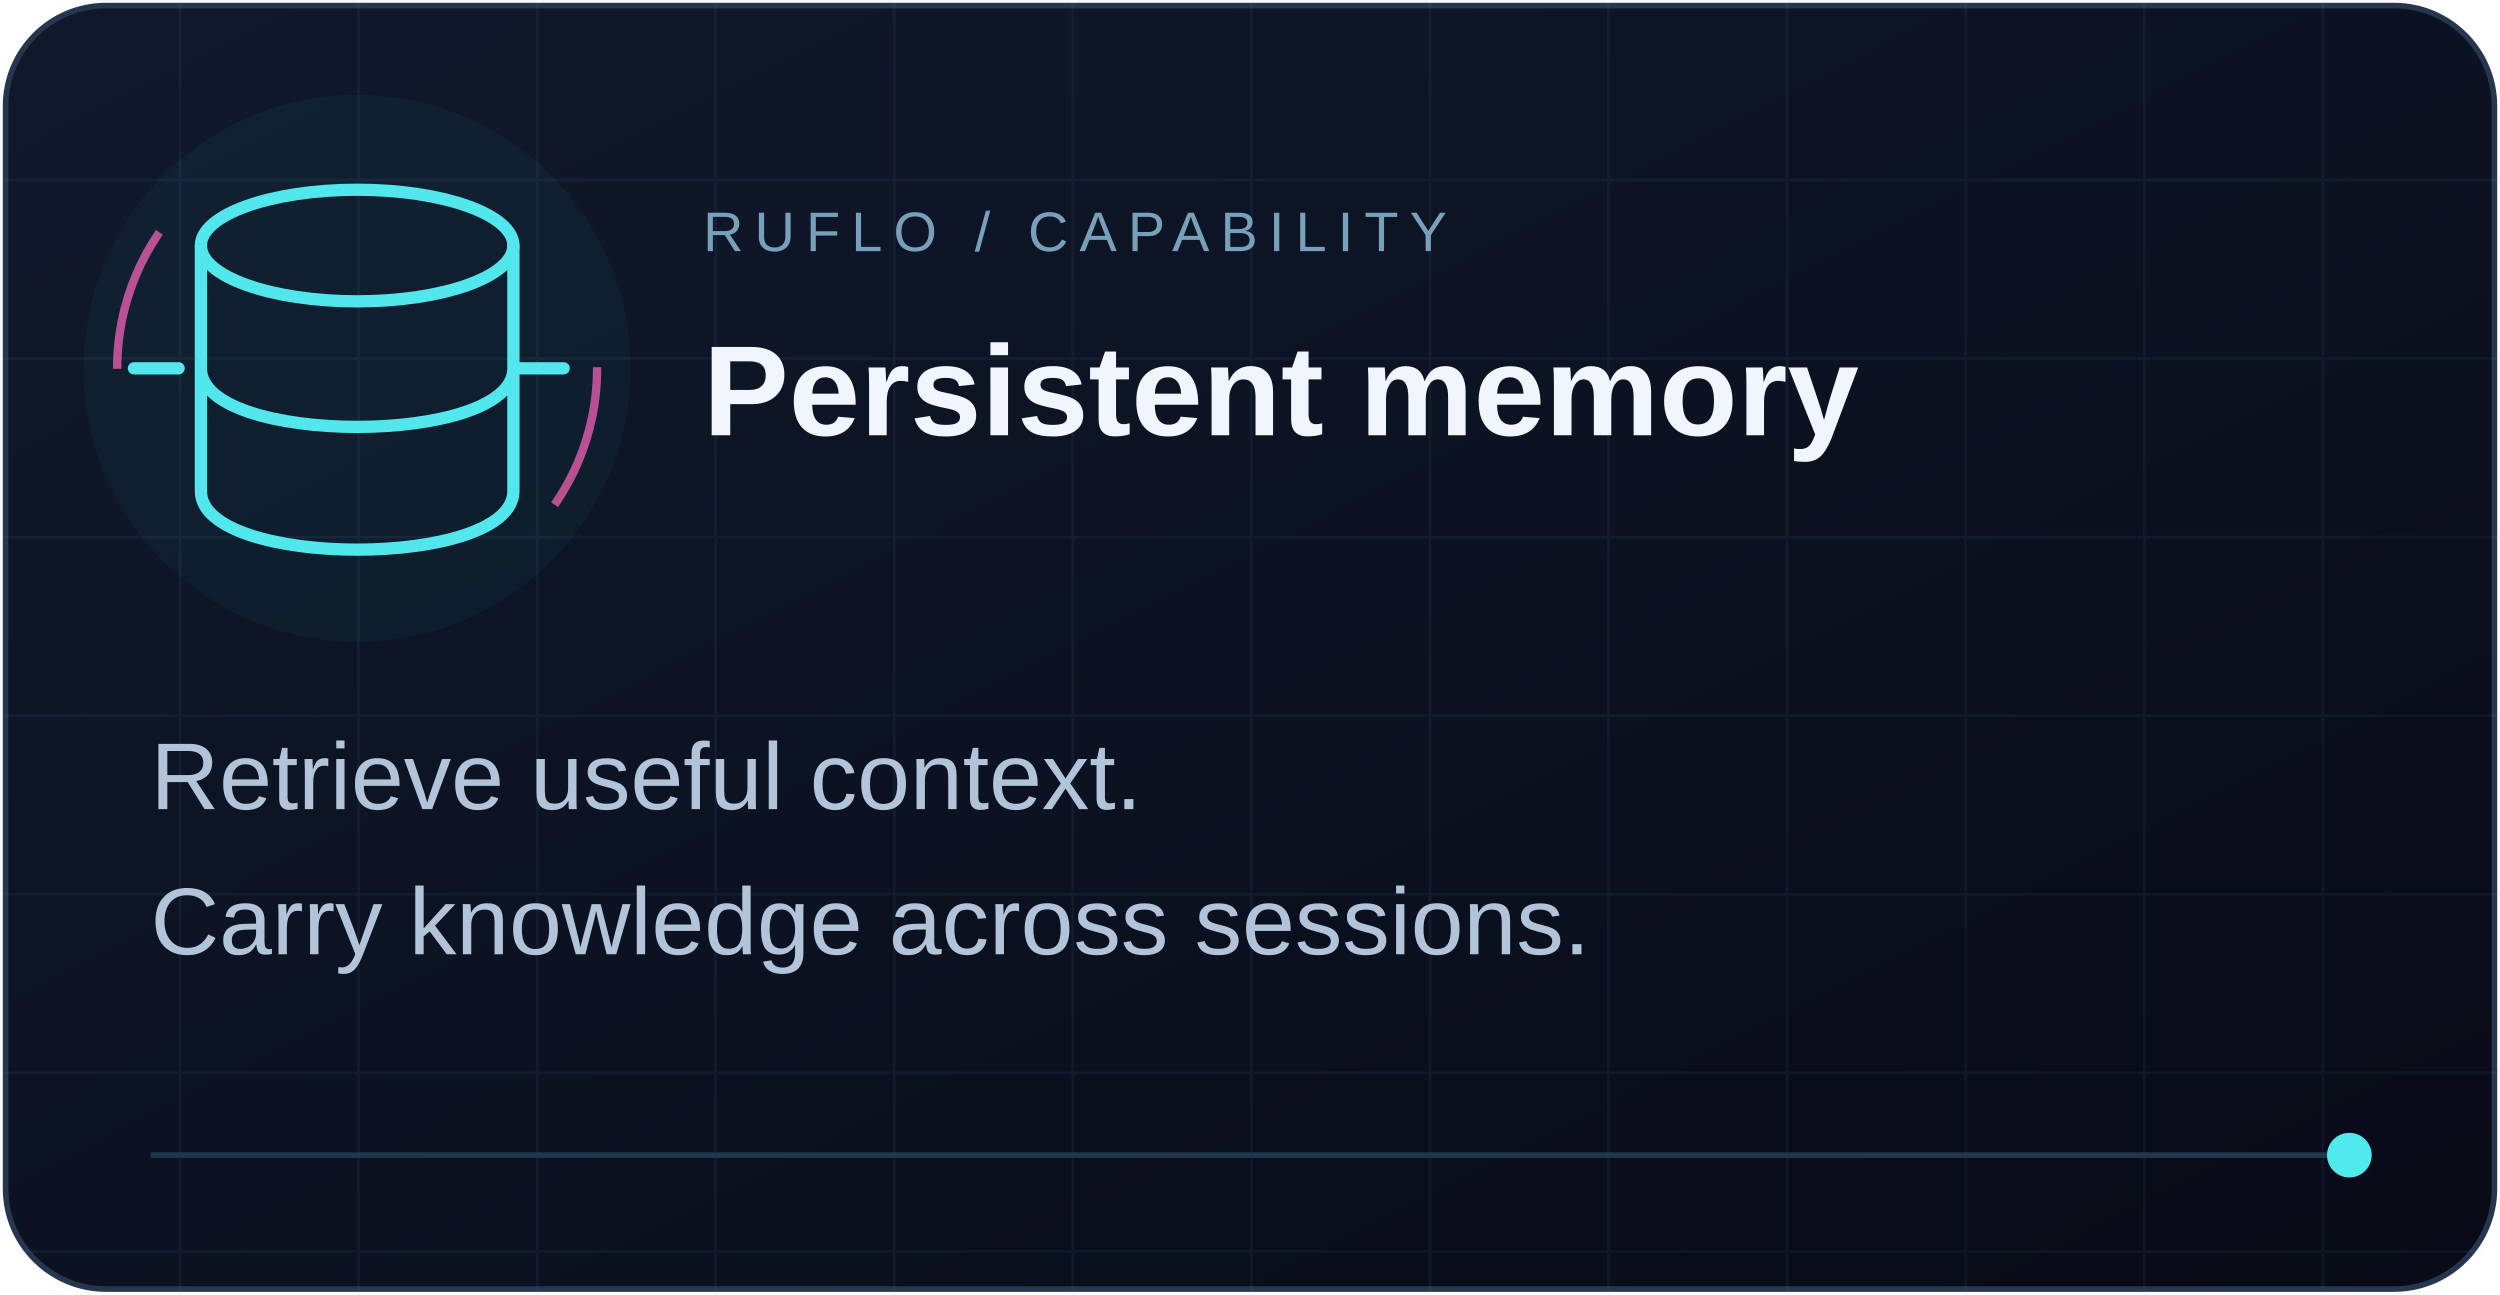
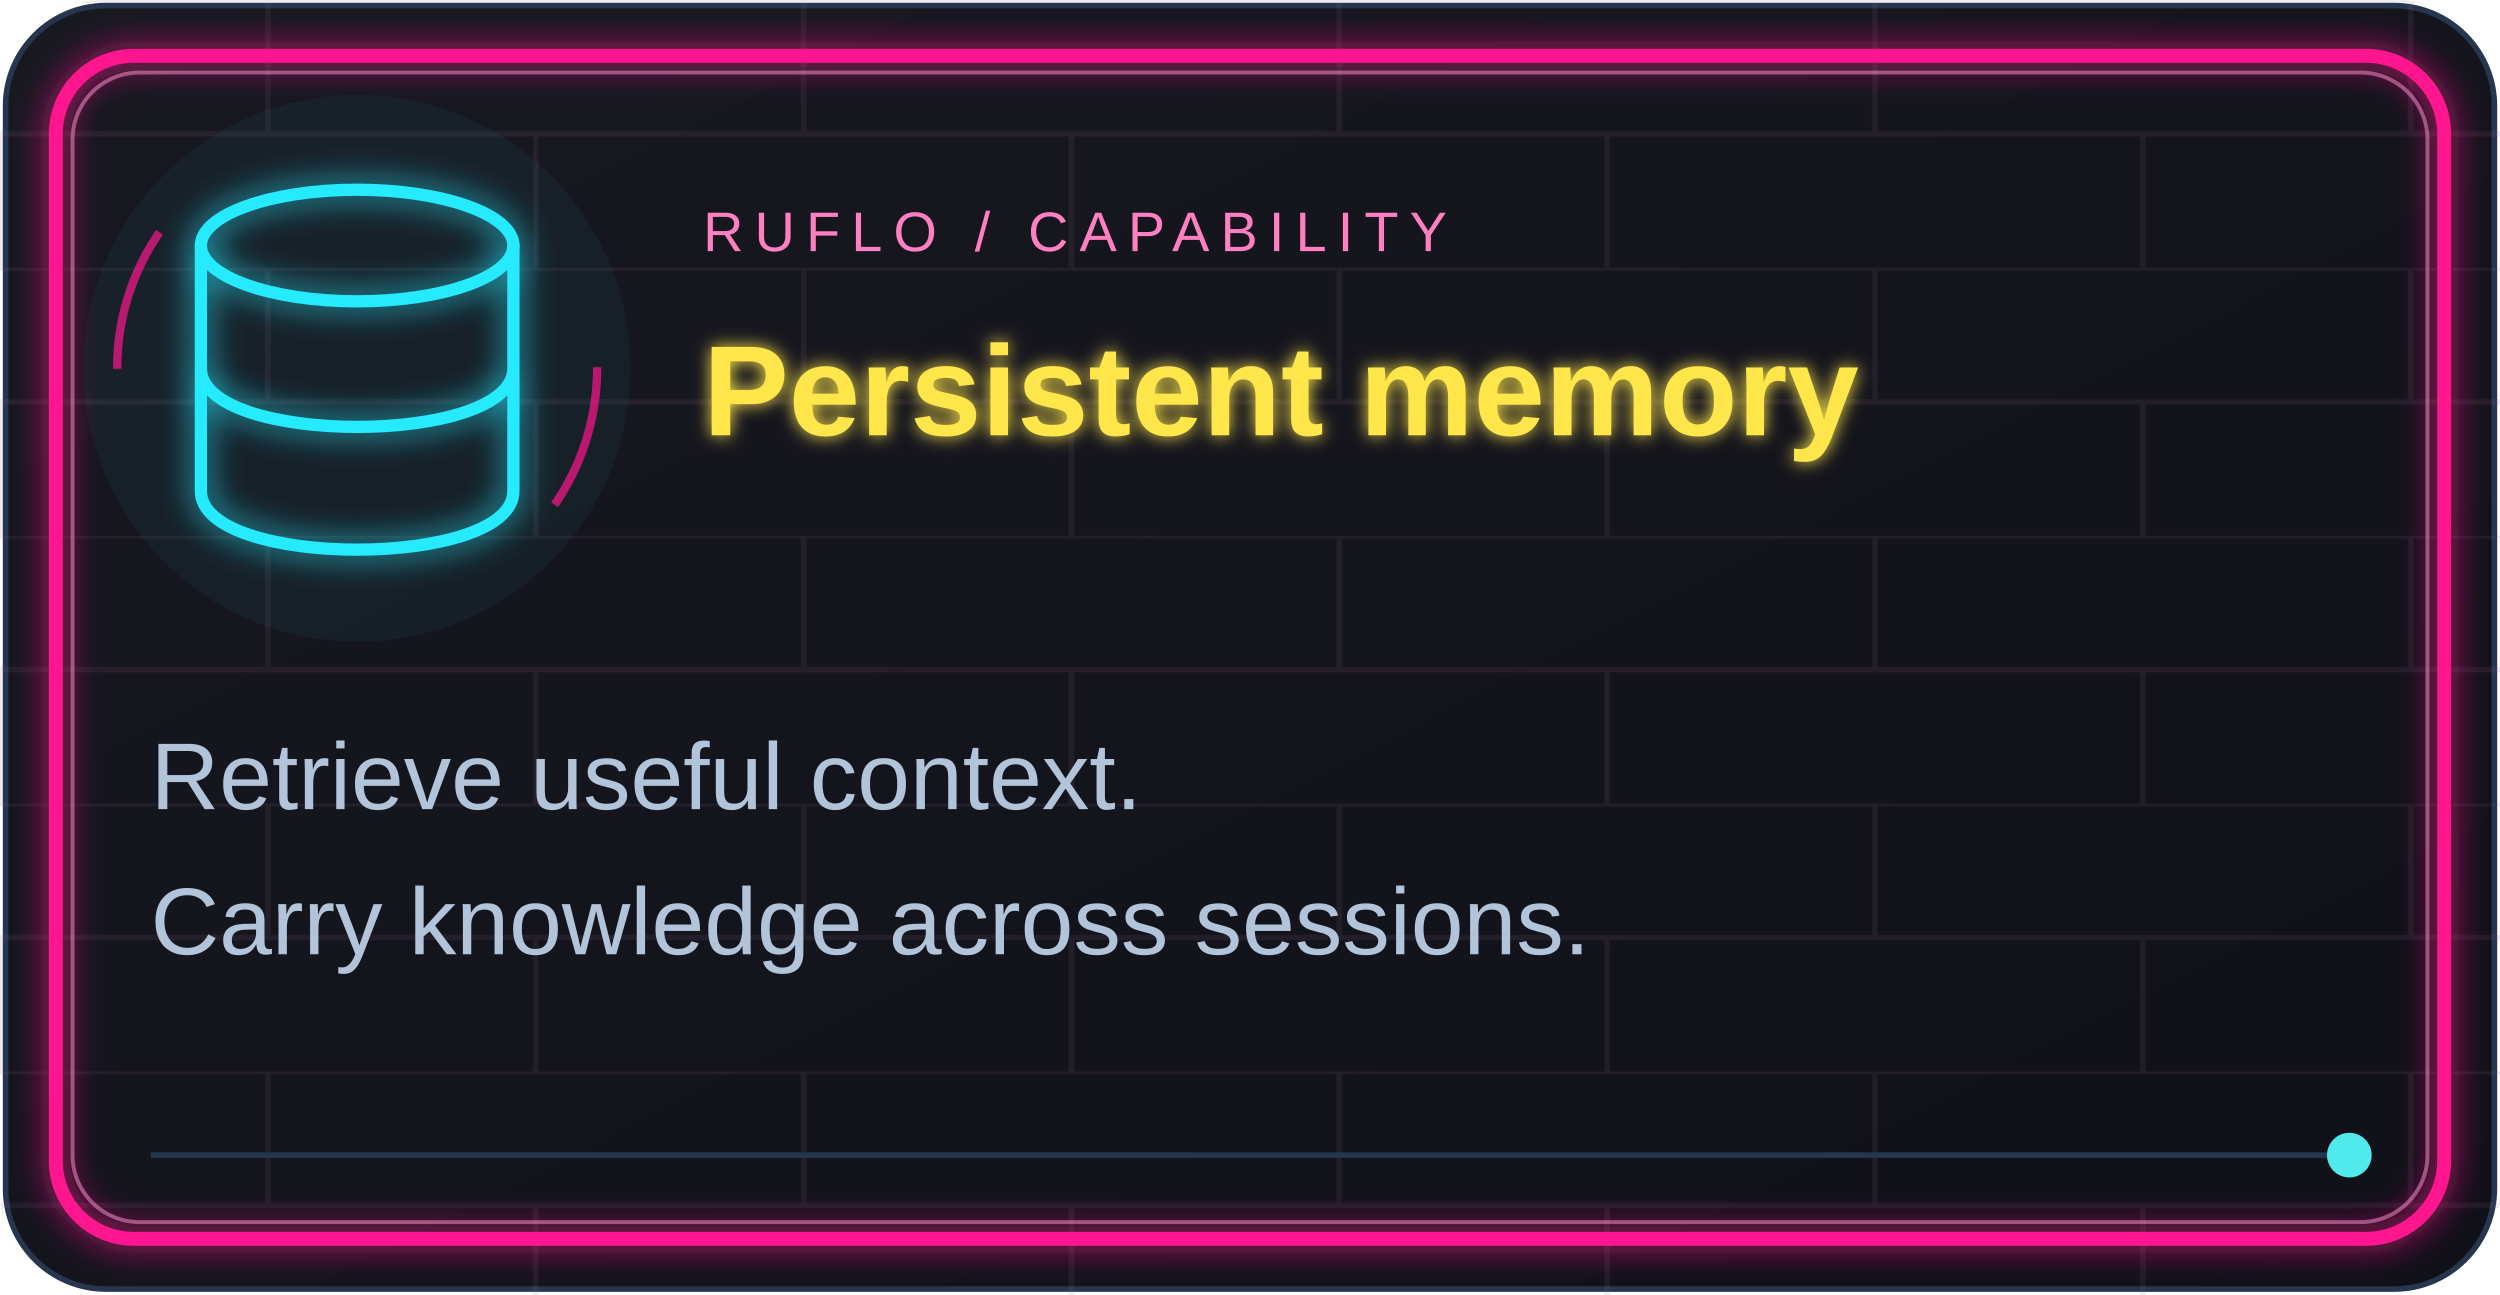
<svg xmlns="http://www.w3.org/2000/svg" width="448" height="232" viewBox="0 0 448 232" role="img" aria-labelledby="title desc">
  <defs>
    <linearGradient id="bg" x2="1" y2="1">
-       <stop stop-color="#10192c" />
-       <stop offset="1" stop-color="#080b16" />
+       <stop stop-color="#181821" />
+       <stop offset="1" stop-color="#101018" />
    </linearGradient>
    <linearGradient id="neon">
-       <stop stop-color="#3ae8ed" />
-       <stop offset=".55" stop-color="#a88cff" />
-       <stop offset="1" stop-color="#ff58bc" />
+       <stop stop-color="#27eaff" />
+       <stop offset=".55" stop-color="#ffe32e" />
+       <stop offset="1" stop-color="#ff168f" />
    </linearGradient>
-     <pattern id="grid" width="32" height="32" patternUnits="userSpaceOnUse">
-       <path d="M32 0H0V32" fill="none" stroke="#7f9cce" stroke-opacity=".07" />
+     <filter id="glow" x="-60%" y="-100%" width="220%" height="300%">
+       <feGaussianBlur stdDeviation="3" />
+       <feMerge>
+         <feMergeNode />
+         <feMergeNode in="SourceGraphic" />
+       </feMerge>
+     </filter>
+     <filter id="soft" x="-20%" y="-80%" width="140%" height="260%">
+       <feGaussianBlur stdDeviation="1.5" />
+       <feMerge>
+         <feMergeNode />
+         <feMergeNode in="SourceGraphic" />
+       </feMerge>
+     </filter>
+     <pattern id="grid" width="96" height="48" patternUnits="userSpaceOnUse">
+       <path d="M0 0H96M0 24H96M48 0V24M0 24V48M96 24V48" fill="none" stroke="#8d6683" stroke-opacity=".13" />
    </pattern>
  </defs>
-   <style>text{font-family:Arial,Helvetica,sans-serif}.mono{font-family:monospace}.flow{stroke-dasharray:8 18;animation:flow 8s linear infinite}.orbit{transform-box:fill-box;transform-origin:center;animation:spin 28s linear infinite}.pulse{animation:pulse 5s ease-in-out infinite}.rise{animation:rise 7s ease-in-out infinite}@keyframes flow{to{stroke-dashoffset:-208}}@keyframes spin{to{transform:rotate(360deg)}}@keyframes pulse{0%,100%{opacity:.45}50%{opacity:1}}@keyframes rise{0%,100%{transform:translateY(0)}50%{transform:translateY(-5px)}}@media(prefers-reduced-motion:reduce){*{animation:none!important}}</style>
+   <style>text{font-family:Arial,Helvetica,sans-serif}.mono{font-family:monospace}.flow{stroke-dasharray:12 40;animation:flow 5s linear infinite;filter:url(#glow)}.tube{filter:url(#glow);animation:flicker 13s linear infinite}.tube2{filter:url(#glow);animation:flicker 17s 3s linear infinite}.gold{fill:#ffe64c;filter:url(#soft)}@keyframes flicker{0%,43%,45%,47%,100%{opacity:1}44%,46%{opacity:.55}}.orbit{transform-box:fill-box;transform-origin:center;animation:spin 28s linear infinite}.pulse{animation:pulse 5s ease-in-out infinite}.rise{animation:rise 7s ease-in-out infinite}@keyframes flow{to{stroke-dashoffset:-208}}@keyframes spin{to{transform:rotate(360deg)}}@keyframes pulse{0%,100%{opacity:.45}50%{opacity:1}}@keyframes rise{0%,100%{transform:translateY(0)}50%{transform:translateY(-5px)}}@media(prefers-reduced-motion:reduce){*{animation:none!important}}</style>
  <rect x="1" y="1" width="446" height="230" rx="18" fill="url(#bg)" stroke="#26364e" />
  <rect width="448" height="232" rx="18" fill="url(#grid)" />
+   <rect x="10" y="10" width="428" height="212" rx="14" fill="none" stroke="#ff168f" stroke-width="2.5" class="tube" />
+   <rect x="13" y="13" width="422" height="206" rx="12" fill="none" stroke="#ff9ad0" stroke-opacity=".5" stroke-width=".7" />
  <g transform="translate(64 66)">
    <circle class="pulse" r="49" fill="#36e5e9" fill-opacity=".045" />
-     <g fill="none" stroke="#51e7ed" stroke-width="2.2" stroke-linecap="round" stroke-linejoin="round">
+     <g class="tube2" fill="none" stroke="#26eaff" stroke-width="2.2" stroke-linecap="round" stroke-linejoin="round">
      <ellipse cy="-22" rx="28" ry="10" />
      <path d="M-28 -22V22C-28 36 28 36 28 22V-22M-28 0C-28 14 28 14 28 0" />
      <path class="flow" d="M-40 0H-29M29 0H45" />
    </g>
-     <circle class="orbit" r="43" fill="none" stroke="#ff67be" stroke-width="1.5" stroke-dasharray="26 109" opacity=".7" />
+     <circle class="orbit" r="43" fill="none" stroke="#ff168f" stroke-width="1.5" stroke-dasharray="26 109" opacity=".7" />
  </g>
-   <text x="126" y="45" fill="#78a0bb" font-size="10" letter-spacing="2">RUFLO / CAPABILITY</text>
-   <text x="126" y="78" fill="#f0f5ff" font-size="23" font-weight="700">Persistent memory</text>
+   <text x="126" y="45" fill="#ff80c2" font-size="10" letter-spacing="2">RUFLO / CAPABILITY</text>
+   <text x="126" y="78" class="gold" font-size="23" font-weight="700">Persistent memory</text>
  <text x="27" y="145" fill="#b2c4d9" font-size="17">Retrieve useful context.</text>
  <text x="27" y="171" fill="#b2c4d9" font-size="17">Carry knowledge across sessions.</text>
  <path d="M27 207H421" stroke="#22364e" />
  <path class="flow" d="M27 207H421" stroke="url(#neon)" stroke-width="2" />
  <circle class="pulse" cx="421" cy="207" r="4" fill="#50e9ec" />
</svg>
